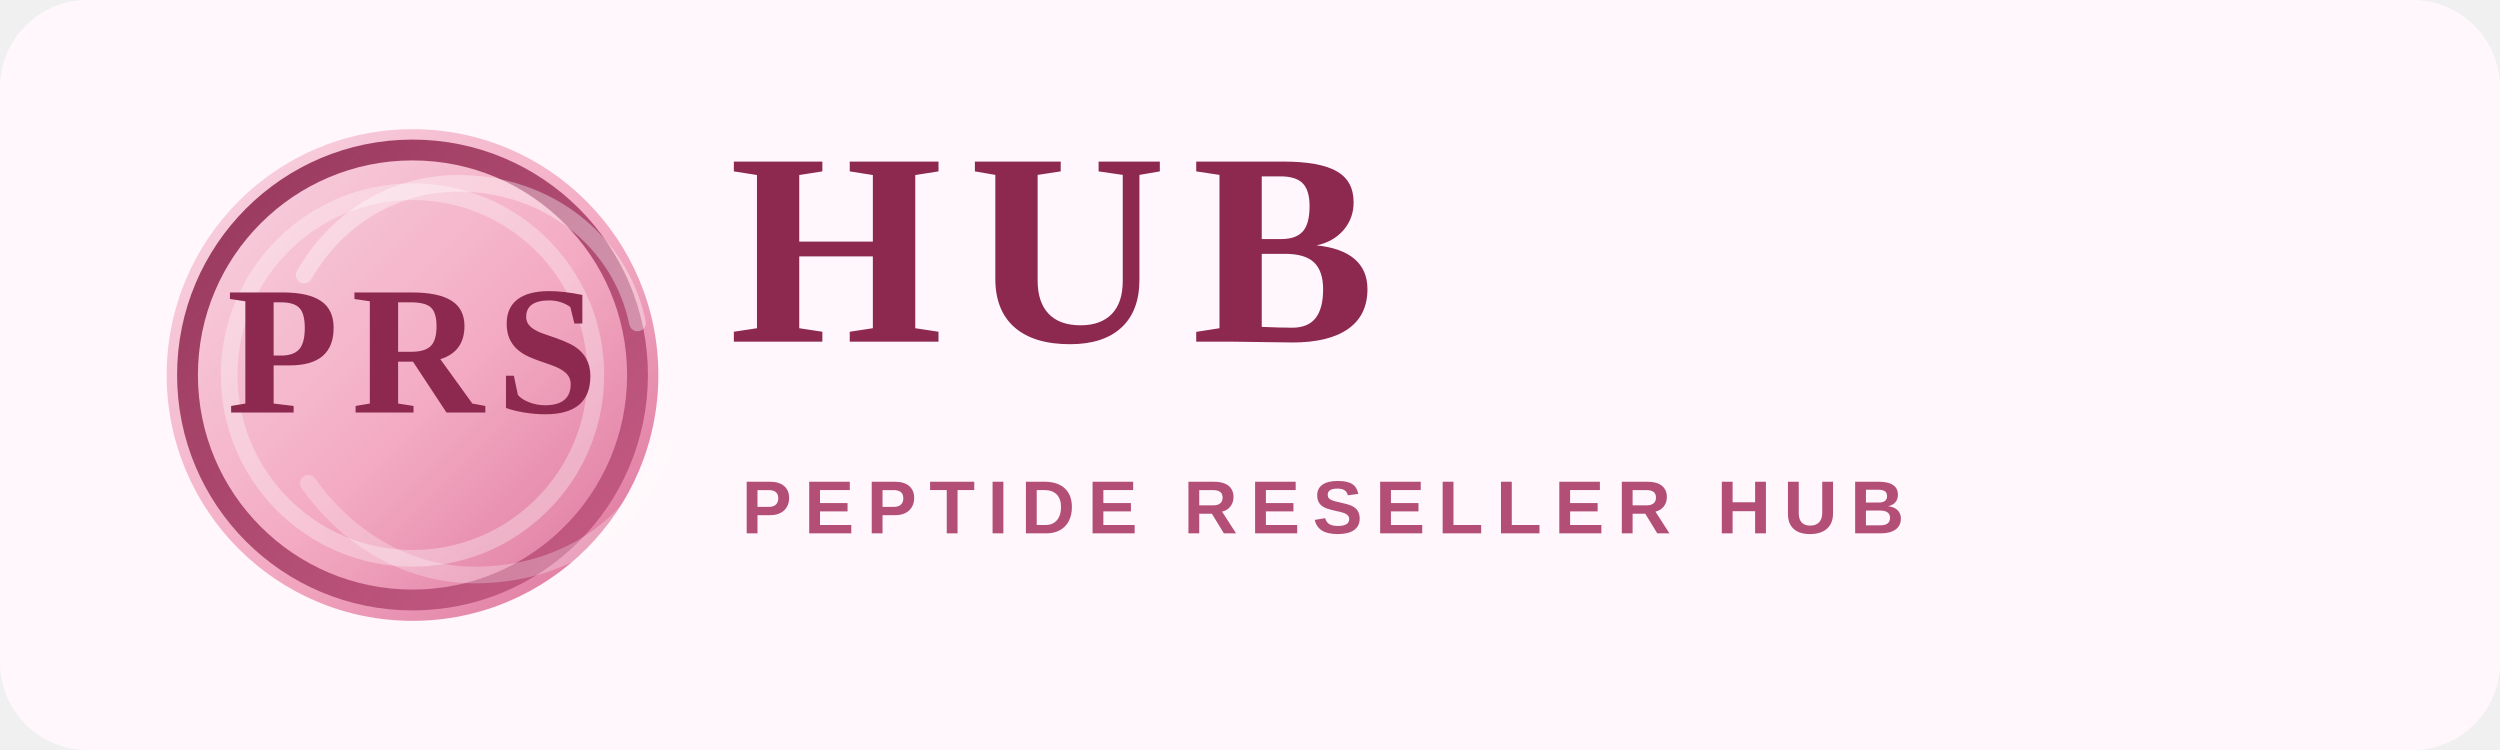
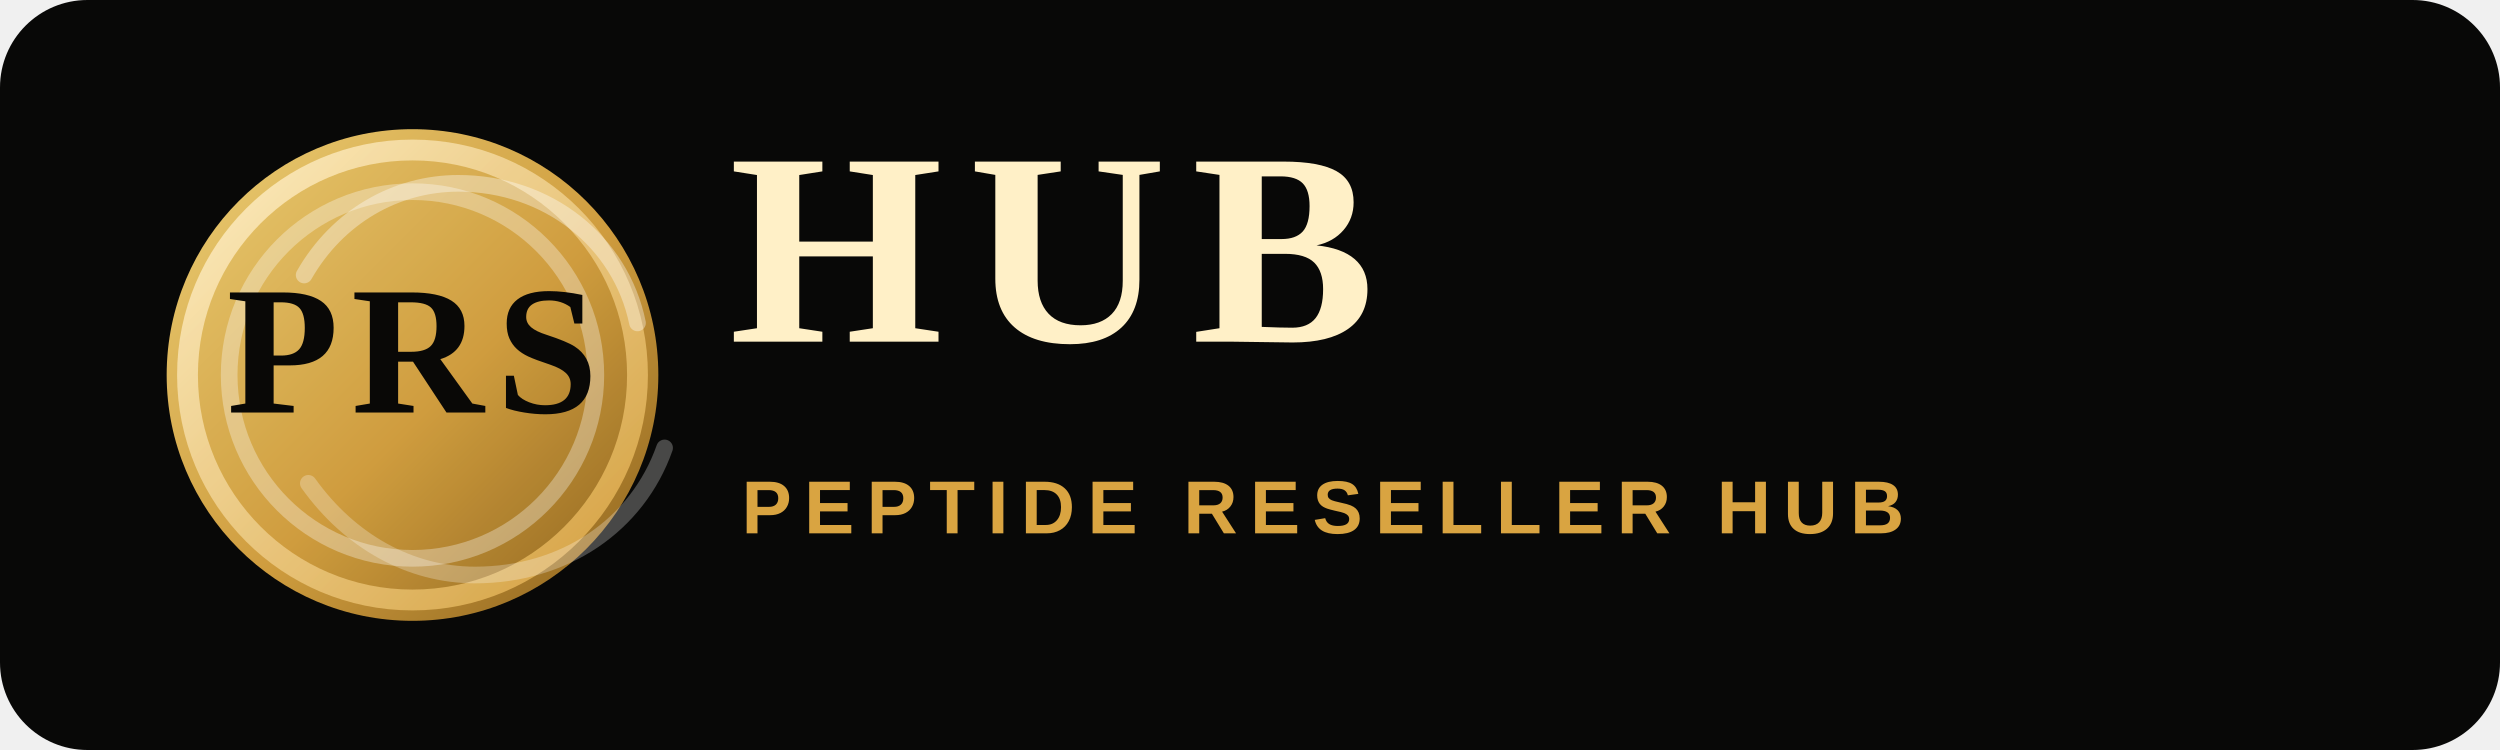
<svg xmlns="http://www.w3.org/2000/svg" width="1200" height="360" viewBox="0 0 1200 360" role="img" aria-labelledby="title desc">
  <defs>
    <linearGradient id="bg" x1="0" y1="0" x2="1" y2="1">
-       <stop offset="0%" stop-color="#f9d6e3" />
-       <stop offset="55%" stop-color="#f2a6bf" />
-       <stop offset="100%" stop-color="#d96893" />
+       <stop offset="0%" stop-color="#f6d77a" />
+       <stop offset="55%" stop-color="#d9a441" />
+       <stop offset="100%" stop-color="#8f641c" />
    </linearGradient>
    <linearGradient id="ring" x1="0" y1="0" x2="1" y2="1">
-       <stop offset="0%" stop-color="#8d294f" />
-       <stop offset="100%" stop-color="#c65b84" />
+       <stop offset="0%" stop-color="#fff0c7" />
+       <stop offset="100%" stop-color="#d9a441" />
    </linearGradient>
  </defs>
-   <rect width="1200" height="360" rx="42" fill="#fff7fb" />
+   <rect width="1200" height="360" rx="42" fill="#080807" />
  <g transform="translate(56 38)">
    <circle cx="142" cy="142" r="118" fill="url(#bg)" opacity="0.95" />
    <circle cx="142" cy="142" r="108" fill="none" stroke="url(#ring)" stroke-width="10" opacity="0.92" />
    <circle cx="142" cy="142" r="88" fill="none" stroke="#ffffff" stroke-opacity="0.32" stroke-width="8" />
-     <text x="142" y="160" text-anchor="middle" font-family="Georgia, 'Times New Roman', serif" font-size="88" font-weight="700" fill="#8d294f" letter-spacing="6">PRS</text>
+     <text x="142" y="160" text-anchor="middle" font-family="Georgia, 'Times New Roman', serif" font-size="88" font-weight="700" fill="#090806" letter-spacing="6">PRS</text>
    <path d="M90 94c16-28 44-44 74-44 43 0 78 28 86 67" fill="none" stroke="#ffffff" stroke-opacity="0.36" stroke-width="8" stroke-linecap="round" />
    <path d="M92 194c20 28 49 44 80 44 43 0 78-24 91-61" fill="none" stroke="#ffffff" stroke-opacity="0.26" stroke-width="8" stroke-linecap="round" />
  </g>
  <g transform="translate(350 74)">
-     <text x="0" y="90" font-family="Georgia, 'Times New Roman', serif" font-size="132" font-weight="700" fill="#8d294f" letter-spacing="12">HUB</text>
-     <text x="6" y="182" font-family="Arial, Helvetica, sans-serif" font-size="36" font-weight="700" fill="#b34f77" letter-spacing="6">PEPTIDE RESELLER HUB</text>
+     <text x="0" y="90" font-family="Georgia, 'Times New Roman', serif" font-size="132" font-weight="700" fill="#fff0c7" letter-spacing="12">HUB</text>
+     <text x="6" y="182" font-family="Arial, Helvetica, sans-serif" font-size="36" font-weight="700" fill="#d9a441" letter-spacing="6">PEPTIDE RESELLER HUB</text>
  </g>
</svg>
